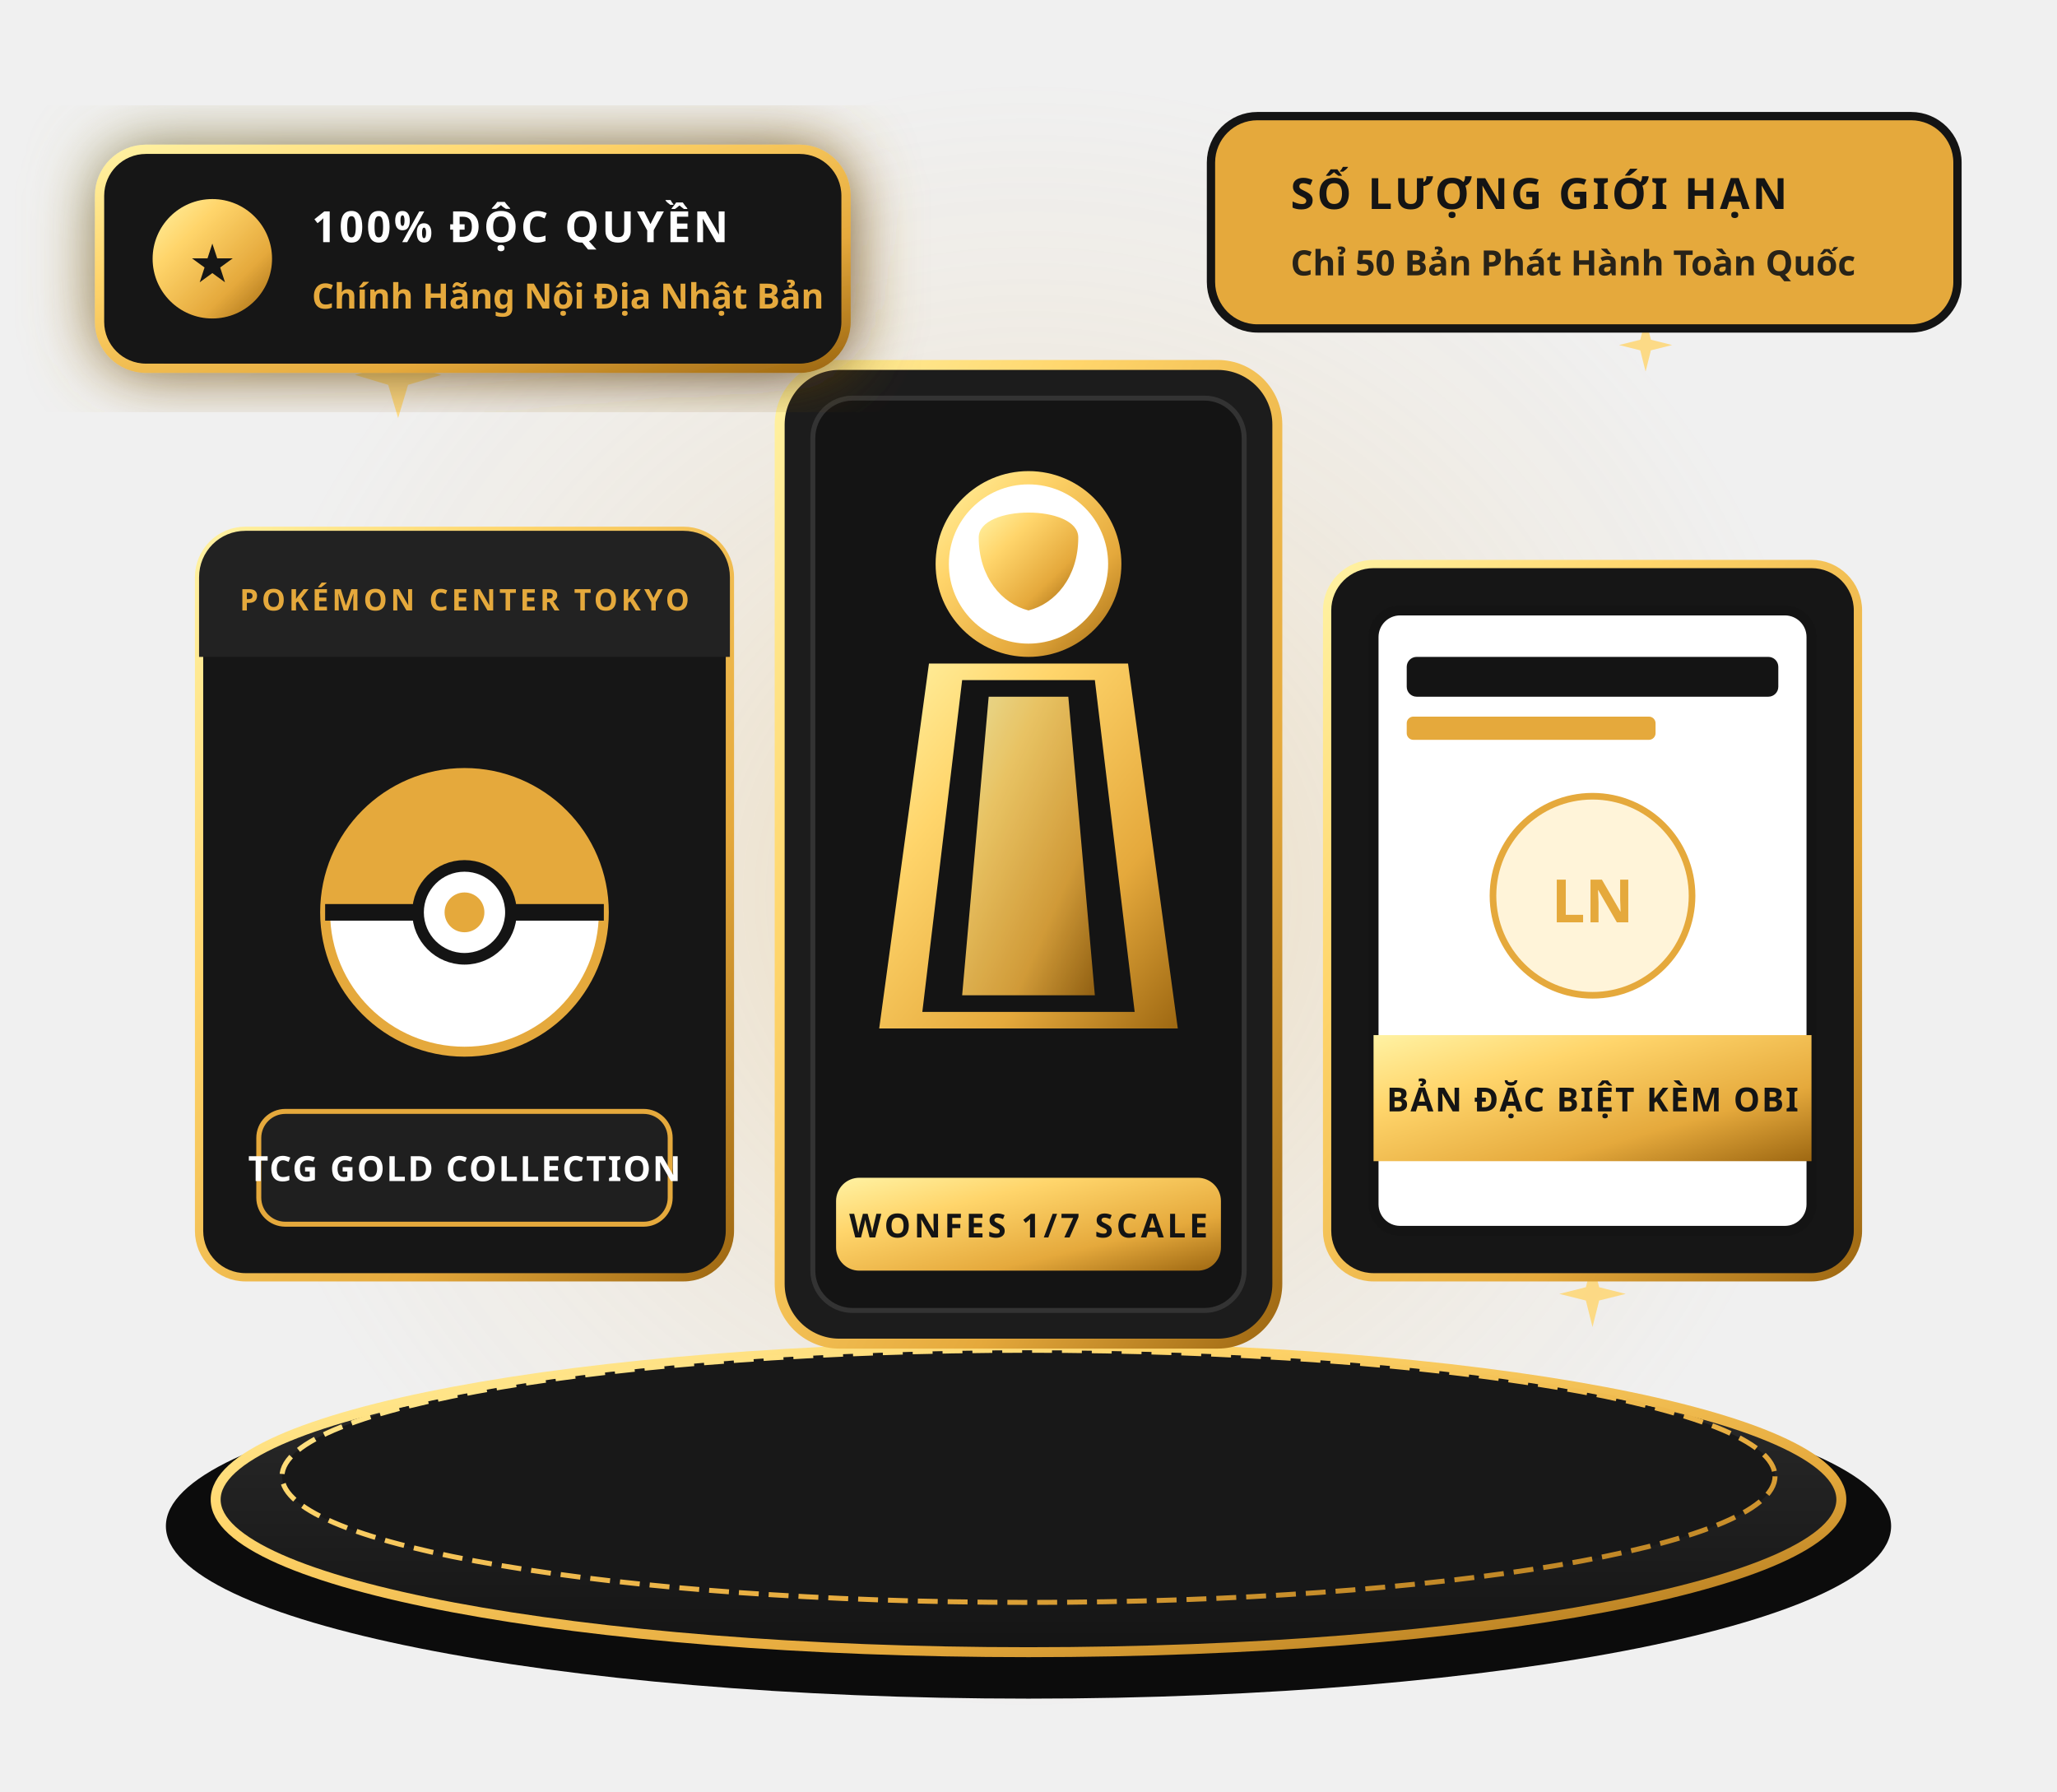
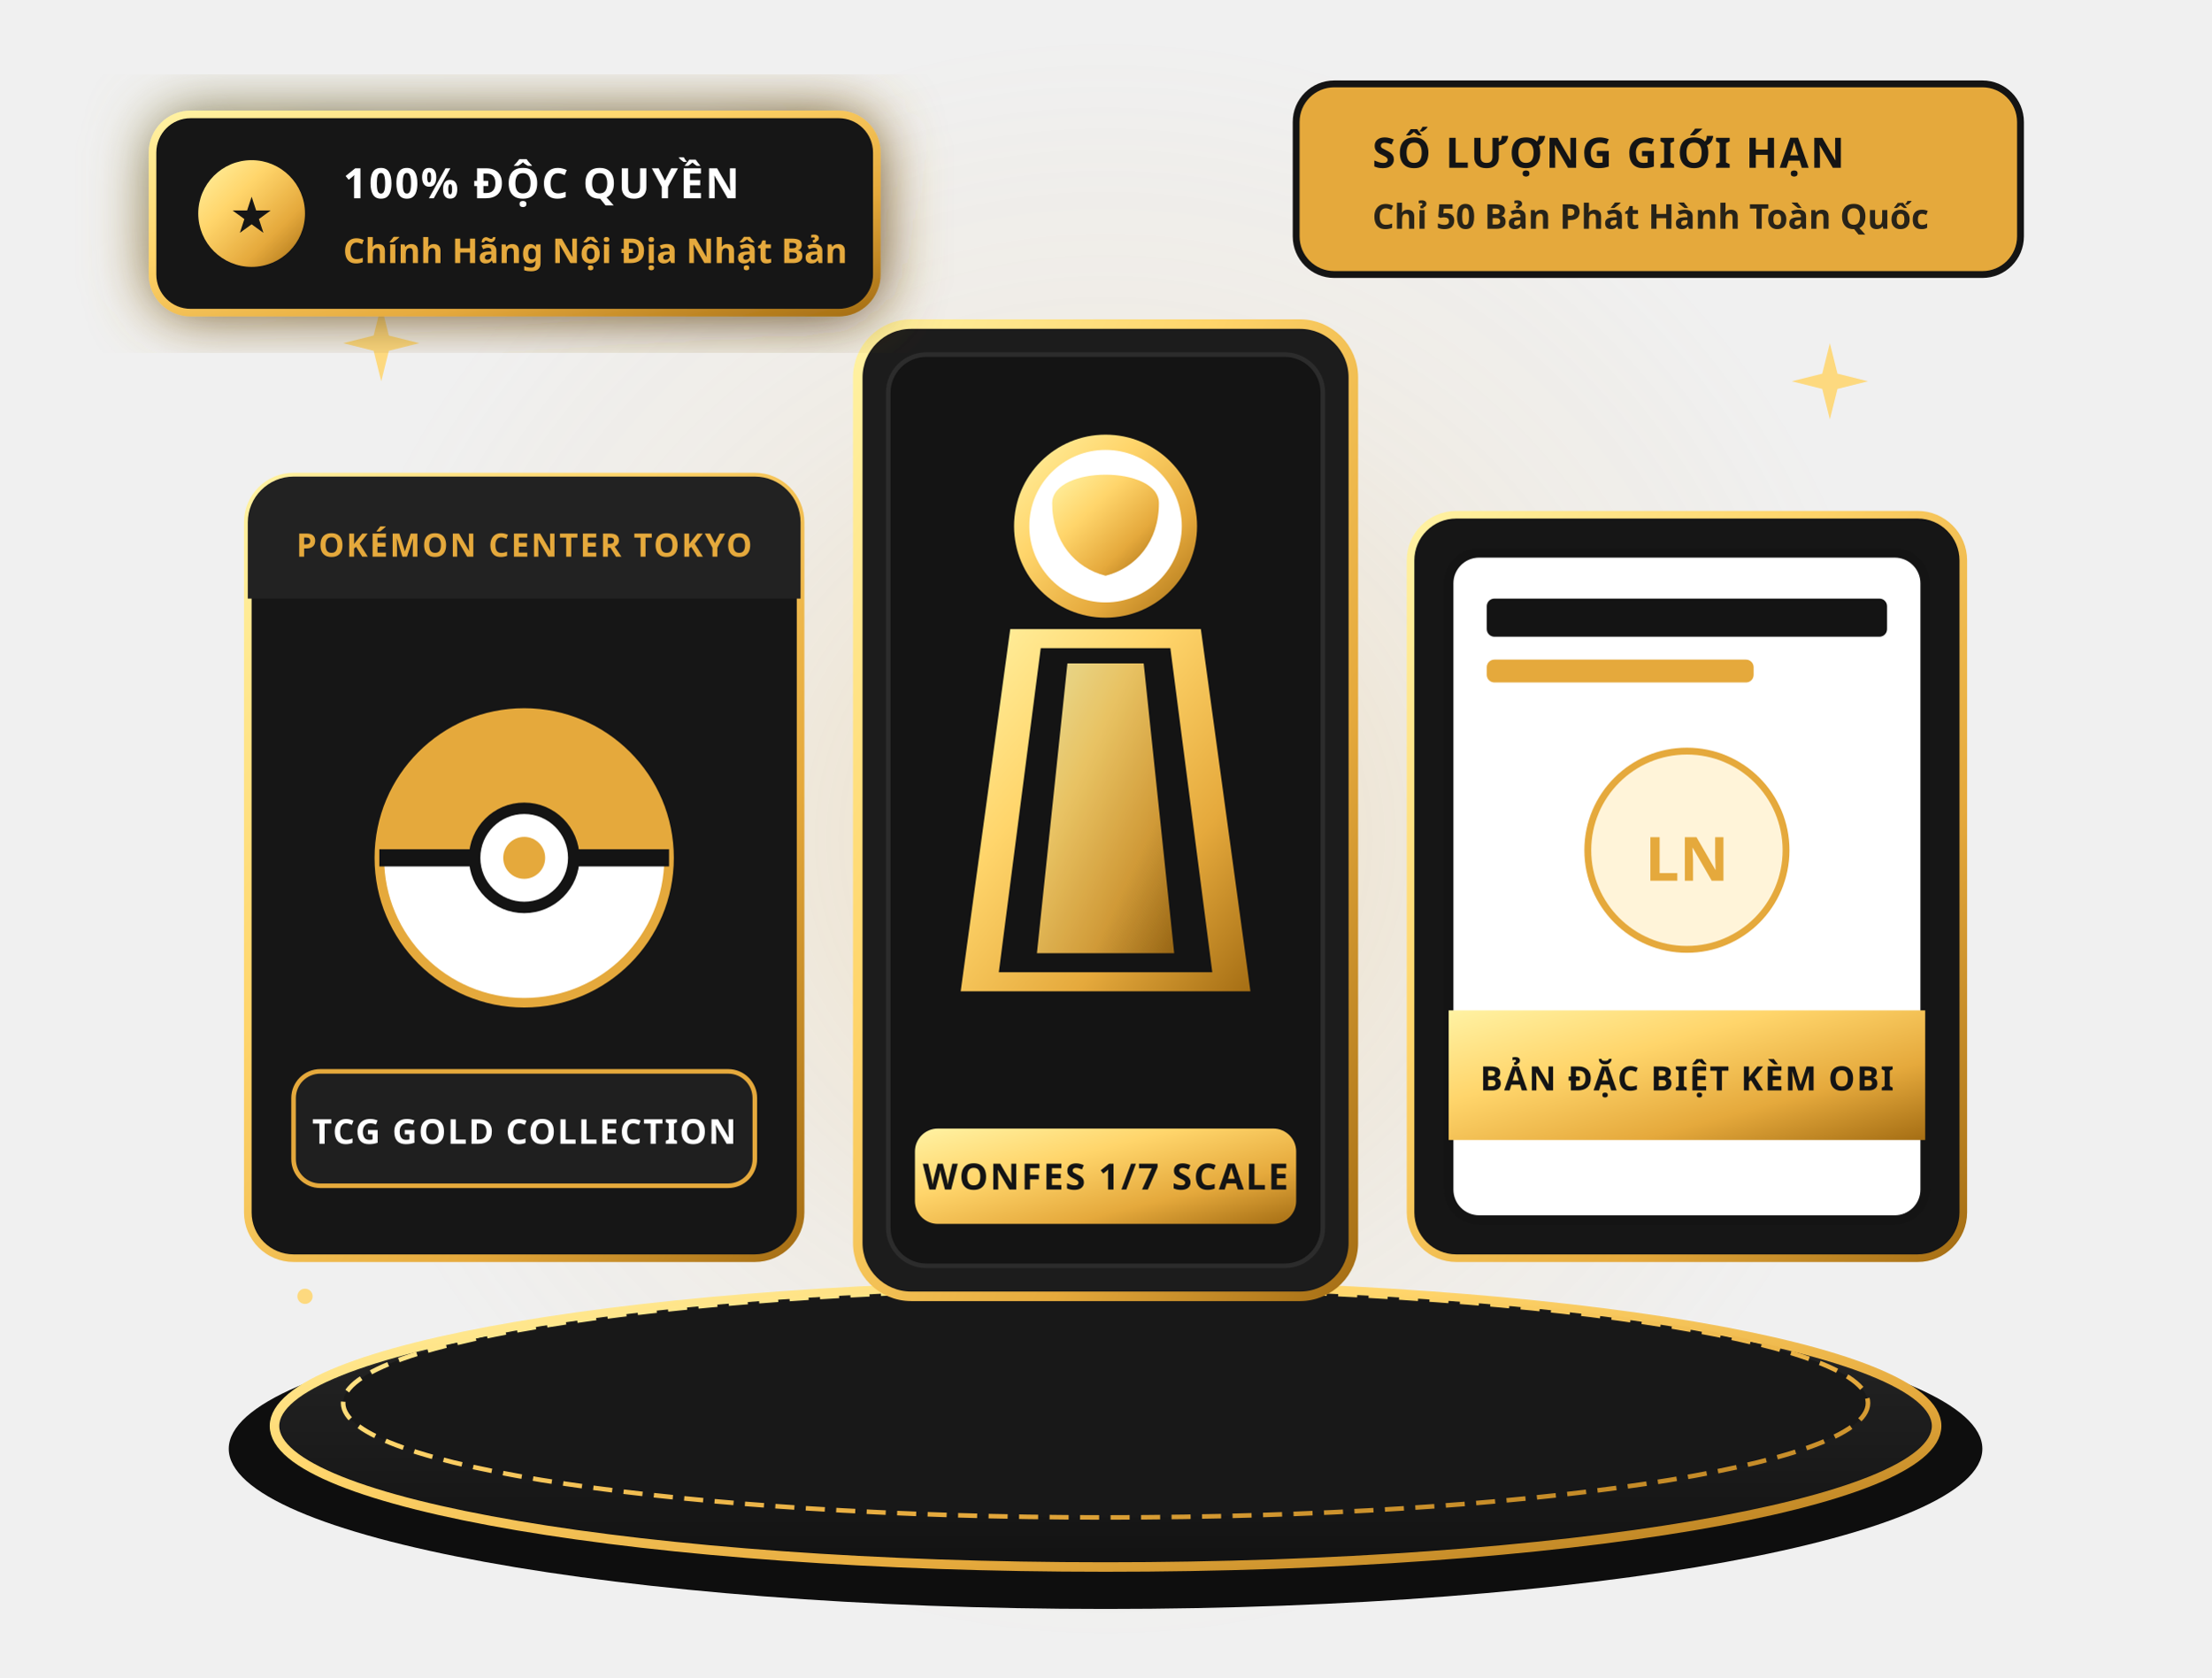
- <svg xmlns="http://www.w3.org/2000/svg" viewBox="0 0 620 540" width="100%" height="100%">
+ <svg xmlns="http://www.w3.org/2000/svg" viewBox="0 0 580 440" width="100%" height="100%">
  <defs>
    <linearGradient id="goldGradHero" x1="0%" y1="0%" x2="100%" y2="100%">
      <stop offset="0%" stop-color="#FFF2A3" />
-       <stop offset="30%" stop-color="#FFD56B" />
+       <stop offset="35%" stop-color="#FFD56B" />
      <stop offset="70%" stop-color="#E5A93C" />
-       <stop offset="100%" stop-color="#9E6812" />
+       <stop offset="100%" stop-color="#A56E14" />
    </linearGradient>
    <linearGradient id="pedestalGrad" x1="0%" y1="0%" x2="0%" y2="100%">
-       <stop offset="0%" stop-color="#2D2D2D" />
-       <stop offset="100%" stop-color="#141414" />
+       <stop offset="0%" stop-color="#282828" />
+       <stop offset="100%" stop-color="#121212" />
    </linearGradient>
    <radialGradient id="auraGlow" cx="50%" cy="50%" r="50%">
-       <stop offset="0%" stop-color="#E5A93C" stop-opacity="0.25" />
-       <stop offset="60%" stop-color="#E5A93C" stop-opacity="0.08" />
+       <stop offset="0%" stop-color="#E5A93C" stop-opacity="0.22" />
+       <stop offset="60%" stop-color="#E5A93C" stop-opacity="0.06" />
      <stop offset="100%" stop-color="#E5A93C" stop-opacity="0" />
    </radialGradient>
    <filter id="honeyGlowHero" x="-20%" y="-20%" width="140%" height="140%">
-       <feGaussianBlur stdDeviation="10" result="blur" />
+       <feGaussianBlur stdDeviation="8" result="blur" />
      <feComposite in="SourceGraphic" in2="blur" operator="over" />
    </filter>
  </defs>
-   <circle cx="310" cy="270" r="250" fill="url(#auraGlow)" />
-   <g fill="#FFD56B" opacity="0.8">
-     <path d="M120 100 L123 110 L133 113 L123 116 L120 126 L117 116 L107 113 L117 110 Z" />
-     <path d="M500 130 L502 138 L510 140 L502 142 L500 150 L498 142 L490 140 L498 138 Z" transform="scale(0.8) translate(120, -10)" />
-     <path d="M480 380 L482 388 L490 390 L482 392 L480 400 L478 392 L470 390 L478 388 Z" />
-     <circle cx="160" cy="80" r="2.5" />
-     <circle cx="450" cy="90" r="3" />
-     <circle cx="90" cy="380" r="2" />
-     <circle cx="530" cy="320" r="2.5" />
+   <circle cx="290" cy="220" r="210" fill="url(#auraGlow)" />
+   <g fill="#FFD56B" opacity="0.85">
+     <path d="M100 80 L102 88 L110 90 L102 92 L100 100 L98 92 L90 90 L98 88 Z" />
+     <path d="M480 90 L482 98 L490 100 L482 102 L480 110 L478 102 L470 100 L478 98 Z" />
+     <circle cx="150" cy="65" r="2.5" />
+     <circle cx="430" cy="70" r="2.5" />
+     <circle cx="80" cy="340" r="2" />
+     <circle cx="500" cy="320" r="2.5" />
  </g>
-   <ellipse cx="310" cy="460" rx="260" ry="52" fill="#0C0C0C" />
-   <ellipse cx="310" cy="452" rx="245" ry="46" fill="url(#pedestalGrad)" stroke="url(#goldGradHero)" stroke-width="3" />
-   <ellipse cx="310" cy="445" rx="225" ry="38" fill="#181818" stroke="url(#goldGradHero)" stroke-width="1.5" stroke-dasharray="6 3" />
+   <ellipse cx="290" cy="380" rx="230" ry="42" fill="#0E0E0E" />
+   <ellipse cx="290" cy="374" rx="218" ry="37" fill="url(#pedestalGrad)" stroke="url(#goldGradHero)" stroke-width="2.5" />
+   <ellipse cx="290" cy="368" rx="200" ry="30" fill="#181818" stroke="url(#goldGradHero)" stroke-width="1.2" stroke-dasharray="5 3" />
  <g id="figure-centerpiece">
-     <rect x="235" y="110" width="150" height="295" rx="18" fill="#1C1C1C" stroke="url(#goldGradHero)" stroke-width="3" />
-     <rect x="245" y="120" width="130" height="275" rx="12" fill="#141414" stroke="#333333" stroke-width="1.5" />
-     <circle cx="310" cy="170" r="28" fill="url(#goldGradHero)" />
-     <circle cx="310" cy="170" r="24" fill="#FFFFFF" />
-     <path d="M295 162 C295 152 325 152 325 162 C325 174 318 182 310 184 C302 182 295 174 295 162 Z" fill="url(#goldGradHero)" />
-     <path d="M280 200 L340 200 L355 310 L265 310 Z" fill="url(#goldGradHero)" />
-     <path d="M290 205 L330 205 L342 305 L278 305 Z" fill="#141414" />
-     <path d="M298 210 L322 210 L330 300 L290 300 Z" fill="url(#goldGradHero)" opacity="0.9" />
-     <rect x="290" y="315" width="16" height="55" rx="3" fill="#141414" />
-     <rect x="314" y="315" width="16" height="55" rx="3" fill="#141414" />
-     <rect x="252" y="355" width="116" height="28" rx="7" fill="url(#goldGradHero)" />
-     <text x="310" y="373" font-family="'Plus Jakarta Sans', system-ui, sans-serif" font-size="10" font-weight="900" fill="#141414" text-anchor="middle" letter-spacing="1">WONFES 1/7 SCALE</text>
+     <rect x="225" y="85" width="130" height="255" rx="14" fill="#1C1C1C" stroke="url(#goldGradHero)" stroke-width="2.5" />
+     <rect x="233" y="93" width="114" height="239" rx="10" fill="#141414" stroke="#2C2C2C" stroke-width="1.2" />
+     <circle cx="290" cy="138" r="24" fill="url(#goldGradHero)" />
+     <circle cx="290" cy="138" r="20" fill="#FFFFFF" />
+     <path d="M276 132 C276 122 304 122 304 132 C304 142 298 149 290 151 C282 149 276 142 276 132 Z" fill="url(#goldGradHero)" />
+     <path d="M265 165 L315 165 L328 260 L252 260 Z" fill="url(#goldGradHero)" />
+     <path d="M273 170 L307 170 L318 255 L262 255 Z" fill="#141414" />
+     <path d="M280 174 L300 174 L308 250 L272 250 Z" fill="url(#goldGradHero)" opacity="0.9" />
+     <rect x="274" y="265" width="14" height="42" rx="2" fill="#141414" />
+     <rect x="292" y="265" width="14" height="42" rx="2" fill="#141414" />
+     <rect x="240" y="296" width="100" height="25" rx="6" fill="url(#goldGradHero)" />
+     <text x="290" y="312" font-family="'Plus Jakarta Sans', system-ui, sans-serif" font-size="9.5" font-weight="900" fill="#141414" text-anchor="middle" letter-spacing="0.5">WONFES 1/7 SCALE</text>
  </g>
-   <g transform="translate(60, 160)">
-     <rect x="0" y="0" width="160" height="225" rx="14" fill="#161616" stroke="url(#goldGradHero)" stroke-width="2.5" />
-     <path d="M0 14 C0 6.2 6.2 0 14 0 L146 0 C153.8 0 160 6.2 160 14 L160 38 L0 38 Z" fill="#222222" />
-     <text x="80" y="24" font-family="'Plus Jakarta Sans', sans-serif" font-size="9" font-weight="900" fill="#E5A93C" text-anchor="middle" letter-spacing="1">POKÉMON CENTER TOKYO</text>
-     <circle cx="80" cy="115" r="42" fill="#FFFFFF" stroke="#E5A93C" stroke-width="3" />
-     <path d="M38 115 A42 42 0 0 1 122 115 Z" fill="#E5A93C" />
-     <line x1="38" y1="115" x2="122" y2="115" stroke="#141414" stroke-width="5" />
-     <circle cx="80" cy="115" r="14" fill="#FFFFFF" stroke="#141414" stroke-width="3.5" />
-     <circle cx="80" cy="115" r="6" fill="#E5A93C" />
-     <rect x="18" y="175" width="124" height="34" rx="8" fill="#1F1F1F" stroke="#E5A93C" stroke-width="1.5" />
-     <text x="80" y="196" font-family="'Plus Jakarta Sans', sans-serif" font-size="10.5" font-weight="900" fill="#FFFFFF" text-anchor="middle" letter-spacing="0.5">TCG GOLD COLLECTION</text>
+   <g transform="translate(65, 125)">
+     <rect x="0" y="0" width="145" height="205" rx="12" fill="#161616" stroke="url(#goldGradHero)" stroke-width="2" />
+     <path d="M0 12 C0 5.4 5.4 0 12 0 L133 0 C139.6 0 145 5.4 145 12 L145 32 L0 32 Z" fill="#222222" />
+     <text x="72.5" y="21" font-family="'Plus Jakarta Sans', sans-serif" font-size="8.5" font-weight="900" fill="#E5A93C" text-anchor="middle" letter-spacing="0.5">POKÉMON CENTER TOKYO</text>
+     <circle cx="72.5" cy="100" r="38" fill="#FFFFFF" stroke="#E5A93C" stroke-width="2.5" />
+     <path d="M34.5 100 A38 38 0 0 1 110.5 100 Z" fill="#E5A93C" />
+     <line x1="34.5" y1="100" x2="110.5" y2="100" stroke="#141414" stroke-width="4.5" />
+     <circle cx="72.5" cy="100" r="13" fill="#FFFFFF" stroke="#141414" stroke-width="3" />
+     <circle cx="72.5" cy="100" r="5.5" fill="#E5A93C" />
+     <rect x="12" y="156" width="121" height="30" rx="7" fill="#1F1F1F" stroke="#E5A93C" stroke-width="1.2" />
+     <text x="72.5" y="175" font-family="'Plus Jakarta Sans', sans-serif" font-size="9" font-weight="900" fill="#FFFFFF" text-anchor="middle" letter-spacing="0.4">TCG GOLD COLLECTION</text>
  </g>
-   <g transform="translate(400, 170)">
-     <rect x="0" y="0" width="160" height="215" rx="14" fill="#161616" stroke="url(#goldGradHero)" stroke-width="2.5" />
-     <rect x="14" y="14" width="132" height="187" rx="8" fill="#FFFFFF" stroke="#141414" stroke-width="3" />
-     <rect x="24" y="28" width="112" height="12" rx="3" fill="#141414" />
-     <rect x="24" y="46" width="75" height="7" rx="2" fill="#E5A93C" />
-     <circle cx="80" cy="100" r="30" fill="#FFF4D9" stroke="#E5A93C" stroke-width="2" />
-     <text x="80" y="108" font-family="'Plus Jakarta Sans', sans-serif" font-size="18" font-weight="900" fill="#E5A93C" text-anchor="middle">LN</text>
-     <rect x="14" y="142" width="132" height="38" fill="url(#goldGradHero)" />
-     <text x="80" y="165" font-family="'Plus Jakarta Sans', sans-serif" font-size="10" font-weight="900" fill="#141414" text-anchor="middle" letter-spacing="0.5">BẢN ĐẶC BIỆT KÈM OBI</text>
+   <g transform="translate(370, 135)">
+     <rect x="0" y="0" width="145" height="195" rx="12" fill="#161616" stroke="url(#goldGradHero)" stroke-width="2" />
+     <rect x="10" y="10" width="125" height="175" rx="8" fill="#FFFFFF" stroke="#141414" stroke-width="2.5" />
+     <rect x="20" y="22" width="105" height="10" rx="2" fill="#141414" />
+     <rect x="20" y="38" width="70" height="6" rx="2" fill="#E5A93C" />
+     <circle cx="72.5" cy="88" r="26" fill="#FFF4D9" stroke="#E5A93C" stroke-width="1.8" />
+     <text x="72.5" y="96" font-family="'Plus Jakarta Sans', sans-serif" font-size="16" font-weight="900" fill="#E5A93C" text-anchor="middle">LN</text>
+     <rect x="10" y="130" width="125" height="34" fill="url(#goldGradHero)" />
+     <text x="72.5" y="151" font-family="'Plus Jakarta Sans', system-ui, sans-serif" font-size="8.8" font-weight="900" fill="#141414" text-anchor="middle" letter-spacing="0.4">BẢN ĐẶC BIỆT KÈM OBI</text>
  </g>
-   <g transform="translate(30, 45)" filter="url(#honeyGlowHero)">
-     <rect x="0" y="0" width="225" height="66" rx="14" fill="#141414" stroke="url(#goldGradHero)" stroke-width="2.8" />
-     <circle cx="34" cy="33" r="18" fill="url(#goldGradHero)" />
-     <text x="34" y="40" font-family="sans-serif" font-size="16" font-weight="bold" fill="#141414" text-anchor="middle">★</text>
-     <text x="64" y="28" font-family="'Plus Jakarta Sans', system-ui, sans-serif" font-size="13" font-weight="900" fill="#FFFFFF" letter-spacing="0.8">100% ĐỘC QUYỀN</text>
-     <text x="64" y="48" font-family="'Plus Jakarta Sans', system-ui, sans-serif" font-size="10.5" font-weight="700" fill="#E5A93C">Chính Hãng Nội Địa Nhật Bản</text>
+   <g transform="translate(40, 30)" filter="url(#honeyGlowHero)">
+     <rect x="0" y="0" width="190" height="52" rx="10" fill="#141414" stroke="url(#goldGradHero)" stroke-width="2" />
+     <circle cx="26" cy="26" r="14" fill="url(#goldGradHero)" />
+     <text x="26" y="31" font-family="sans-serif" font-size="13" font-weight="bold" fill="#141414" text-anchor="middle">★</text>
+     <text x="50" y="22" font-family="'Plus Jakarta Sans', system-ui, sans-serif" font-size="11" font-weight="900" fill="#FFFFFF" letter-spacing="0.5">100% ĐỘC QUYỀN</text>
+     <text x="50" y="39" font-family="'Plus Jakarta Sans', system-ui, sans-serif" font-size="9" font-weight="700" fill="#E5A93C">Chính Hãng Nội Địa Nhật Bản</text>
  </g>
-   <g transform="translate(365, 35)">
-     <rect x="0" y="0" width="225" height="64" rx="14" fill="#E5A93C" stroke="#141414" stroke-width="2.5" />
-     <text x="24" y="28" font-family="'Plus Jakarta Sans', system-ui, sans-serif" font-size="13" font-weight="900" fill="#141414" letter-spacing="0.8">SỐ LƯỢNG GIỚI HẠN</text>
-     <text x="24" y="48" font-family="'Plus Jakarta Sans', system-ui, sans-serif" font-size="10.5" font-weight="800" fill="#141414" opacity="0.9">Chỉ 50 Bản Phát Hành Toàn Quốc</text>
+   <g transform="translate(340, 22)">
+     <rect x="0" y="0" width="190" height="50" rx="10" fill="#E5A93C" stroke="#141414" stroke-width="1.8" />
+     <text x="20" y="22" font-family="'Plus Jakarta Sans', system-ui, sans-serif" font-size="11" font-weight="900" fill="#141414" letter-spacing="0.5">SỐ LƯỢNG GIỚI HẠN</text>
+     <text x="20" y="38" font-family="'Plus Jakarta Sans', system-ui, sans-serif" font-size="9" font-weight="800" fill="#141414" opacity="0.9">Chỉ 50 Bản Phát Hành Toàn Quốc</text>
  </g>
</svg>
